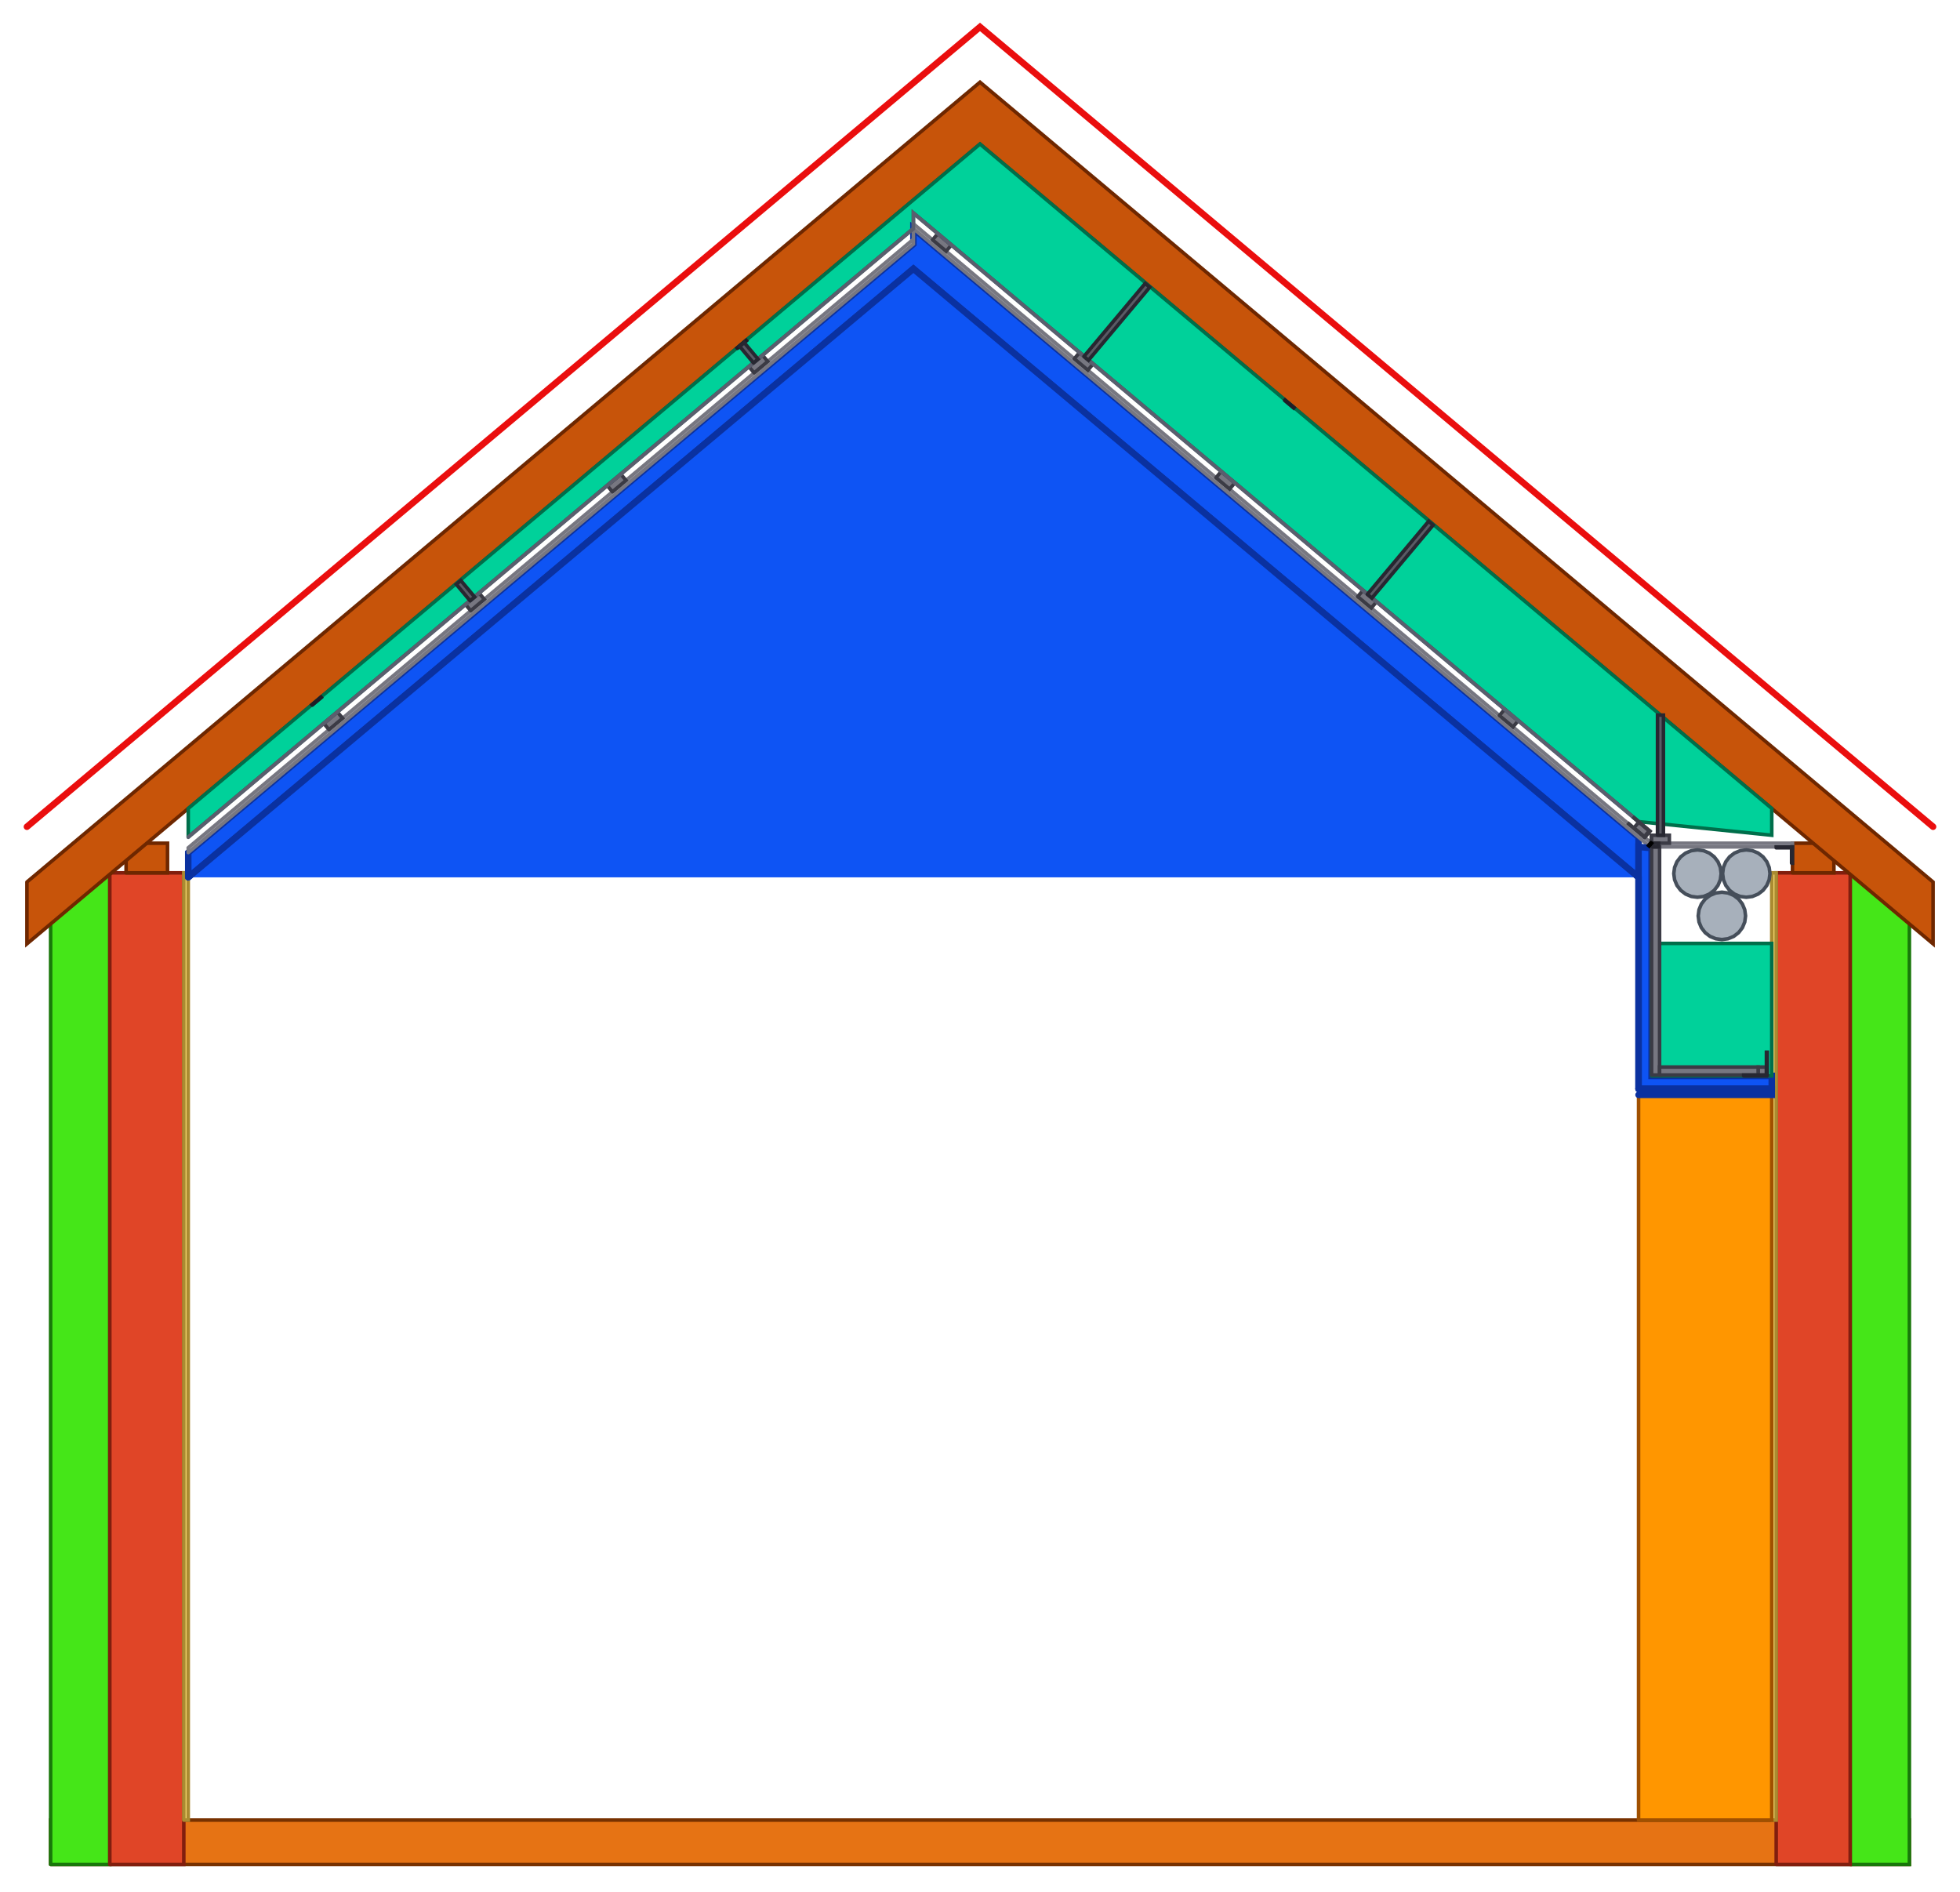
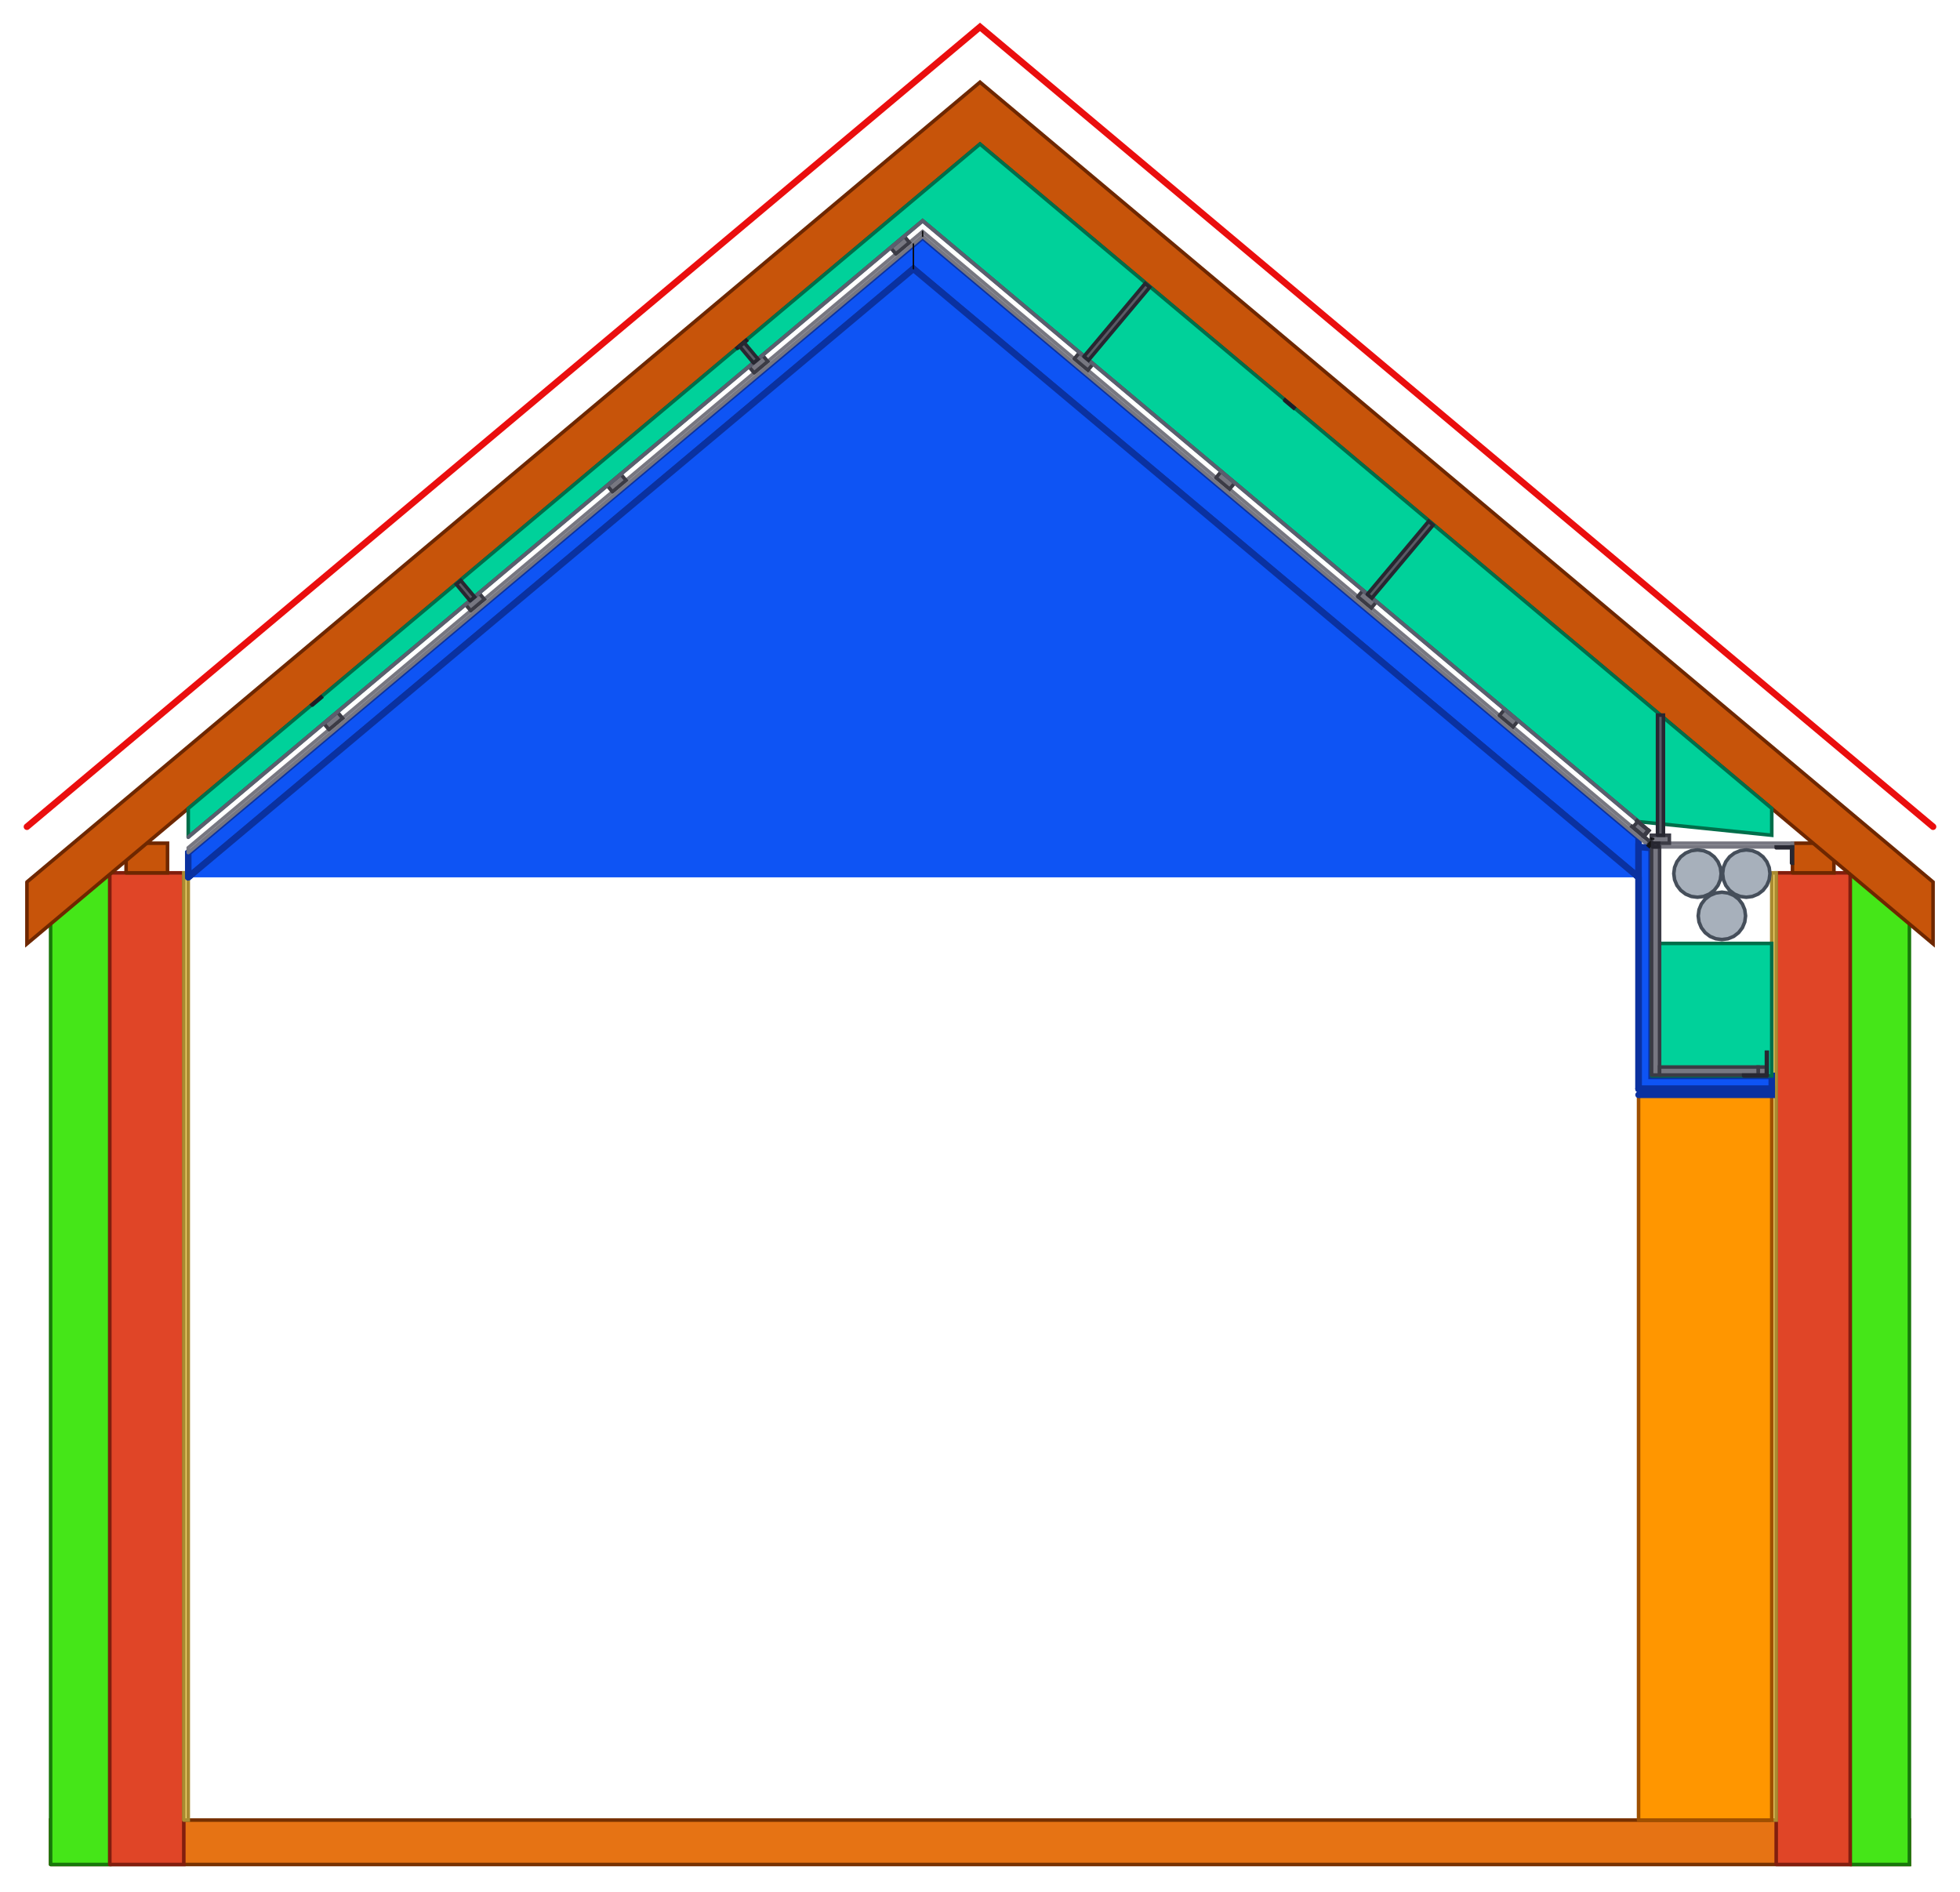
<svg xmlns="http://www.w3.org/2000/svg" width="6622.0mm" height="6389.6mm" viewBox="-636.0 -6148.6 6622.0 6389.6" version="1.1">
  <g transform="scale(1,-1)" stroke-linecap="round">
    <g fill="rgb(230,115,20)" stroke="rgb(119,49,0)" stroke-width="12.0" id="floor">
      <path d="M -465.0,-150.0 L 5815.0,-150.0 L 5815.0,0.0 L -465.0,0.0 L -465.0,-150.0" />
    </g>
    <g fill="rgb(69,230,24)" stroke="rgb(24,119,10)" stroke-width="12.0" id="eps">
      <path d="M -465.0,-150.0 L -265.0,-150.0 L -265.0,3200.0 L -465.0,3200.0 L -465.0,-150.0" />
      <path d="M 5615.0,-150.0 L 5815.0,-150.0 L 5815.0,3200.0 L 5615.0,3200.0 L 5615.0,-150.0" />
    </g>
    <g fill="rgb(224,69,39)" stroke="rgb(129,30,14)" stroke-width="12.0" id="masonry">
      <path d="M -265.0,-150.0 L -15.0,-150.0 L -15.0,3200.0 L -265.0,3200.0 L -265.0,-150.0" />
      <path d="M 5365.0,-150.0 L 5615.0,-150.0 L 5615.0,3200.0 L 5365.0,3200.0 L 5365.0,-150.0" />
    </g>
    <g fill="rgb(255,224,119)" stroke="rgb(170,139,49)" stroke-width="12.0" id="plaster">
      <path d="M -15.0,0.0 L 0.0,0.0 L 0.0,3200.0 L -15.0,3200.0 L -15.0,0.0" />
      <path d="M 5350.0,0.0 L 5365.0,0.0 L 5365.0,3200.0 L 5350.0,3200.0 L 5350.0,0.0" />
    </g>
    <g fill="rgb(255,150,0)" stroke="rgb(160,80,0)" stroke-width="12.0" id="furniture">
      <path d="M 4900.0,0.0 L 5350.0,0.0 L 5350.0,2450.0 L 4900.0,2450.0 L 4900.0,0.0" />
    </g>
    <g fill="rgb(199,84,10)" stroke="rgb(110,39,0)" stroke-width="12.0" id="wall_plate">
      <path d="M -210.0,3200.0 L -70.0,3200.0 L -70.0,3300.0 L -210.0,3300.0 L -210.0,3200.0" />
      <path d="M 5420.0,3200.0 L 5560.0,3200.0 L 5560.0,3300.0 L 5420.0,3300.0 L 5420.0,3200.0" />
    </g>
    <g fill="rgb(199,84,10)" stroke="rgb(110,39,0)" stroke-width="12.0" id="rafters">
      <path d="M -545.0,3169.026 L 2675.0,5870.927 L 5895.0,3169.026 L 5895.0,2960.161 L 2675.0,5662.062 L -545.0,2960.161 L -545.0,3169.026" />
    </g>
    <g fill="rgb(0,209,154)" stroke="rgb(0,110,74)" stroke-width="12.0" id="plenum_wool">
-       <path d="M 0.0,3321.255 L 2450.0,5377.05 L 2450.0,5429.266 L 4900.714,3372.872 L 5350.0,3327.0 L 5350.0,3417.47 L 2675.0,5662.062 L 0.0,3417.47 L 0.0,3321.255" />
+       <path d="M 0.0,3321.255 L 2481.114,5403.158 L 4900.714,3372.872 L 5350.0,3327.0 L 5350.0,3417.47 L 2675.0,5662.062 L 0.0,3417.47 L 0.0,3321.255" />
    </g>
    <g fill="rgb(69,69,80)" stroke="rgb(30,30,39)" stroke-width="12.0" id="racking_strap">
      <path d="M 419.139,3766.558 L 449.781,3792.27 L 448.495,3793.802 L 417.853,3768.091 L 419.139,3766.558" />
      <path d="M 1855.472,4971.785 L 1886.114,4997.497 L 1884.828,4999.029 L 1854.186,4973.317 L 1855.472,4971.785" />
      <path d="M 3704.259,4795.8 L 3734.901,4770.089 L 3736.186,4771.621 L 3705.544,4797.332 L 3704.259,4795.8" />
    </g>
    <g fill="none" stroke="rgb(234,14,14)" stroke-width="22.0" id="roofing">
      <path d="M -545.0,3355.699 L 2675.0,6057.6 L 5895.0,3355.699" />
    </g>
    <g fill="rgb(14,84,244)" stroke="rgb(10,49,160)" stroke-width="22.0" id="slope_naturheld_140">
-       <path d="M 0.0,3184.84 L 2450.0,5240.635 L 4900.0,3184.84 L 4900.0,3320.603 L 2450.0,5376.397 L 2450.0,5324.181 L 0.0,3268.387 L 0.0,3184.84" />
+       <path d="M 0.0,3184.84 L 2450.0,5240.635 L 2481.114,5214.526 L 4900.0,3184.84 L 4900.0,3320.603 L 2481.114,5350.289 L 2450.0,5324.181 L 0.0,3268.387 L 0.0,3184.84" />
      <path d="M 0.0,3184.84 L 2450.0,5240.635 L 4900.0,3184.84" />
    </g>
    <g fill="rgb(230,230,234)" stroke="rgb(119,119,129)" stroke-width="12.0" id="slope_gkf">
-       <path d="M 0.0,3268.387 L 2450.0,5324.181 L 2450.0,5376.397 L 4933.667,3292.353 L 4941.702,3301.928 L 2450.0,5392.714 L 2450.0,5340.498 L 0.0,3284.704 L 0.0,3268.387" />
+       <path d="M 0.0,3268.387 L 2481.114,5350.289 L 4933.667,3292.353 L 4941.702,3301.928 L 2481.114,5366.606 L 0.0,3284.704 L 0.0,3268.387" />
+     </g>
+     <g fill="rgb(20,20,23)" stroke="rgb(10,10,11)" stroke-width="4.0" id="board_joint">
+       <path d="M 2449.55,5240.635 L 2450.45,5240.635 L 2450.45,5324.181 L 2449.55,5324.181 L 2449.55,5240.635" />
+       <path d="M 2480.664,5350.289 L 2481.564,5350.289 L 2481.564,5366.606 L 2480.664,5366.606 L 2480.664,5350.289" />
    </g>
    <g fill="rgb(119,119,129)" stroke="rgb(59,59,69)" stroke-width="12.0" id="slope_cd">
      <path d="M 475.567,3683.752 L 521.53,3722.32 L 504.175,3743.003 L 458.212,3704.436 L 475.567,3683.752" />
      <path d="M 954.345,4085.495 L 1000.308,4124.062 L 982.952,4144.745 L 936.99,4106.178 L 954.345,4085.495" />
      <path d="M 1433.123,4487.237 L 1479.085,4525.804 L 1461.73,4546.487 L 1415.767,4507.92 L 1433.123,4487.237" />
      <path d="M 1911.901,4888.979 L 1957.863,4927.546 L 1940.508,4948.23 L 1894.545,4909.662 L 1911.901,4888.979" />
-       <path d="M 2514.736,5338.394 L 2560.699,5299.827 L 2578.054,5320.51 L 2532.092,5359.077 L 2514.736,5338.394" />
+       <path d="M 2390.678,5290.721 L 2436.641,5329.289 L 2419.286,5349.972 L 2373.323,5311.405 L 2390.678,5290.721" />
      <path d="M 2993.514,4936.652 L 3039.477,4898.085 L 3056.832,4918.768 L 3010.869,4957.335 L 2993.514,4936.652" />
      <path d="M 3472.292,4534.91 L 3518.255,4496.342 L 3535.61,4517.026 L 3489.647,4555.593 L 3472.292,4534.91" />
      <path d="M 3951.07,4133.167 L 3997.032,4094.6 L 4014.388,4115.283 L 3968.425,4153.851 L 3951.07,4133.167" />
      <path d="M 4429.847,3731.425 L 4475.81,3692.858 L 4493.165,3713.541 L 4447.203,3752.108 L 4429.847,3731.425" />
-       <path d="M 4919.363,3321.978 L 4884.125,3351.546 L 4900.838,3371.463 L 4936.076,3341.895 L 4919.363,3321.978" />
+       <path d="M 4916.299,3324.549 L 4881.061,3354.117 L 4897.131,3373.269 L 4932.369,3343.7 L 4916.299,3324.549" />
    </g>
    <g fill="rgb(199,205,215)" stroke="rgb(90,94,110)" stroke-width="12.0" id="slope_foil">
-       <path d="M 0.0,3319.95 L 2450.0,5375.744 L 2450.0,5427.96 L 4900.072,3372.106 L 4900.714,3372.872 L 2450.0,5429.266 L 2450.0,5377.05 L 0.0,3321.255 L 0.0,3319.95" />
+       <path d="M 0.0,3319.95 L 2481.114,5401.852 L 4900.072,3372.106 L 4900.714,3372.872 L 2481.114,5403.158 L 0.0,3321.255 L 0.0,3319.95" />
    </g>
    <g fill="rgb(90,90,100)" stroke="rgb(39,39,49)" stroke-width="12.0" id="slope_nonius">
      <path d="M 952.311,4119.034 L 967.631,4131.889 L 920.898,4187.584 L 905.577,4174.729 L 952.311,4119.034" />
      <path d="M 1909.866,4922.518 L 1925.187,4935.374 L 1878.453,4991.069 L 1863.132,4978.213 L 1909.866,4922.518" />
      <path d="M 3026.19,4944.479 L 3041.511,4931.624 L 3248.462,5178.259 L 3233.142,5191.114 L 3026.19,4944.479" />
      <path d="M 3983.746,4140.995 L 3999.067,4128.139 L 4206.018,4374.774 L 4190.697,4387.63 L 3983.746,4140.995" />
    </g>
    <g fill="rgb(14,84,244)" stroke="rgb(10,49,160)" stroke-width="22.0" id="soffit_naturheld_140">
      <path d="M 4900.0,2470.0 L 5350.0,2470.0 L 5350.0,2514.0 L 4944.0,2514.0 L 4944.0,3283.682 L 4900.0,3287.5 L 4900.0,2470.0" />
      <path d="M 4900.0,2450.0 L 5350.0,2450.0 L 5350.0,2470.0 L 4900.0,2470.0" />
      <line x1="4900.0" y1="3184.84" x2="4900.0" y2="2470.0" />
      <line x1="4900.0" y1="2470.0" x2="5350.0" y2="2470.0" />
    </g>
    <g fill="rgb(0,209,154)" stroke="rgb(0,110,74)" stroke-width="12.0" id="soffit_mineral_wool">
      <path d="M 4944.0,2514.0 L 5350.0,2514.0 L 5350.0,2961.606 L 4944.0,2961.606 L 4944.0,2514.0" />
    </g>
    <g fill="rgb(119,119,129)" stroke="rgb(59,59,69)" stroke-width="12.0" id="soffit_ud">
      <path d="M 5304.0,2517.0 L 5332.0,2517.0 L 5332.0,2544.0 L 5304.0,2544.0 L 5304.0,2517.0" />
-       <path d="M 4943.0,3300.0 L 4943.8,3300.0 L 4943.8,3327.0 L 4943.0,3327.0 L 4943.0,3300.0" />
-       <path d="M 4920.253,3319.926 L 4866.63,3364.922 L 4867.272,3365.688 L 4920.895,3320.692 L 4920.253,3319.926" />
-       <path d="M 4921.019,3319.284 L 4938.374,3339.967 L 4937.608,3340.61 L 4920.253,3319.926 L 4921.019,3319.284" />
-       <path d="M 4937.608,3340.61 L 4883.985,3385.605 L 4884.628,3386.371 L 4938.251,3341.376 L 4937.608,3340.61" />
+       <path d="M 4943.0,3304.0 L 4944.0,3304.0 L 4944.0,3326.0 L 4943.0,3326.0 L 4943.0,3304.0" />
+       <path d="M 4943.0,3304.0 L 4944.0,3304.0 L 4940.047,3304.623 L 4939.404,3303.857 L 4943.0,3304.0" />
+       <path d="M 4939.404,3303.857 L 4940.047,3304.623 L 4918.597,3322.621 L 4917.954,3321.855 L 4939.404,3303.857" />
+       <path d="M 4917.954,3321.855 L 4935.31,3342.538 L 4934.544,3343.181 L 4917.188,3322.498 L 4917.954,3321.855" />
+       <path d="M 4917.188,3322.498 L 4877.354,3355.923 L 4877.997,3356.689 L 4917.831,3323.264 L 4917.188,3322.498" />
+       <path d="M 4933.901,3342.415 L 4894.067,3375.84 L 4894.709,3376.606 L 4934.544,3343.181 L 4933.901,3342.415" />
    </g>
    <g fill="rgb(230,230,234)" stroke="rgb(119,119,129)" stroke-width="12.0" id="soffit_gkf">
      <path d="M 4944.0,3287.5 L 5420.0,3287.5 L 5420.0,3300.0 L 4944.0,3300.0 L 4944.0,3287.5" />
    </g>
    <g fill="rgb(119,119,129)" stroke="rgb(59,59,69)" stroke-width="12.0" id="soffit_cd">
      <path d="M 4944.0,2517.0 L 4971.0,2517.0 L 4971.0,3287.5 L 4944.0,3287.5 L 4944.0,2517.0" />
      <path d="M 4971.0,2517.0 L 5304.0,2517.0 L 5304.0,2544.0 L 4971.0,2544.0 L 4971.0,2517.0" />
      <path d="M 4944.0,3300.0 L 5004.0,3300.0 L 5004.0,3327.0 L 4944.0,3327.0 L 4944.0,3300.0" />
+     </g>
+     <g fill="rgb(39,39,39)" stroke="rgb(20,20,20)" stroke-width="12.0" id="joint_acrylic">
+       <path d="M 4941.702,3301.928 L 4933.667,3292.353 L 4935.965,3290.424 L 4944.0,3300.0 L 4941.702,3301.928" />
+     </g>
+     <g fill="rgb(20,20,23)" stroke="rgb(10,10,11)" stroke-width="2.0" id="joint_screw">
+       <path d="M 4941.4,3311.0 L 4943.0,3311.0 L 4943.0,3319.0 L 4941.4,3319.0 L 4941.4,3311.0" />
+       <path d="M 4943.0,3313.25 L 4952.5,3313.25 L 4952.5,3316.75 L 4943.0,3316.75 L 4943.0,3313.25" />
    </g>
    <g fill="rgb(90,90,100)" stroke="rgb(39,39,49)" stroke-width="12.0" id="soffit_nonius">
      <path d="M 4964.0,3327.0 L 4984.0,3327.0 L 4984.0,3732.972 L 4964.0,3732.972 L 4964.0,3327.0" />
      <path d="M 5365.0,3284.5 L 5420.0,3284.5 L 5420.0,3287.5 L 5365.0,3287.5 L 5365.0,3284.5" />
      <path d="M 5417.0,3232.5 L 5420.0,3232.5 L 5420.0,3287.5 L 5417.0,3287.5 L 5417.0,3232.5" />
      <path d="M 4947.5,3287.5 L 4967.5,3287.5 L 4967.5,3300.0 L 4947.5,3300.0 L 4947.5,3287.5" />
      <path d="M 5255.0,2514.0 L 5332.0,2514.0 L 5332.0,2517.0 L 5255.0,2517.0 L 5255.0,2514.0" />
      <path d="M 5332.0,2517.0 L 5335.0,2517.0 L 5335.0,2594.0 L 5332.0,2594.0 L 5332.0,2517.0" />
    </g>
    <g fill="rgb(167,176,187)" stroke="rgb(69,78,90)" stroke-width="12.0" id="soffit_duct">
      <path d="M 5344.0,3197.5 L 5341.274,3218.206 L 5333.282,3237.5 L 5320.569,3254.069 L 5304.0,3266.782 L 5284.706,3274.774 L 5264.0,3277.5 L 5243.294,3274.774 L 5224.0,3266.782 L 5207.431,3254.069 L 5194.718,3237.5 L 5186.726,3218.206 L 5184.0,3197.5 L 5186.726,3176.794 L 5194.718,3157.5 L 5207.431,3140.931 L 5224.0,3128.218 L 5243.294,3120.226 L 5264.0,3117.5 L 5284.706,3120.226 L 5304.0,3128.218 L 5320.569,3140.931 L 5333.282,3157.5 L 5341.274,3176.794 L 5344.0,3197.5" />
      <path d="M 5179.0,3197.5 L 5176.274,3218.206 L 5168.282,3237.5 L 5155.569,3254.069 L 5139.0,3266.782 L 5119.706,3274.774 L 5099.0,3277.5 L 5078.294,3274.774 L 5059.0,3266.782 L 5042.431,3254.069 L 5029.718,3237.5 L 5021.726,3218.206 L 5019.0,3197.5 L 5021.726,3176.794 L 5029.718,3157.5 L 5042.431,3140.931 L 5059.0,3128.218 L 5078.294,3120.226 L 5099.0,3117.5 L 5119.706,3120.226 L 5139.0,3128.218 L 5155.569,3140.931 L 5168.282,3157.5 L 5176.274,3176.794 L 5179.0,3197.5" />
      <path d="M 5261.5,3054.606 L 5258.774,3075.311 L 5250.782,3094.606 L 5238.069,3111.174 L 5221.5,3123.888 L 5202.206,3131.88 L 5181.5,3134.606 L 5160.794,3131.88 L 5141.5,3123.888 L 5124.931,3111.174 L 5112.218,3094.606 L 5104.226,3075.311 L 5101.5,3054.606 L 5104.226,3033.9 L 5112.218,3014.606 L 5124.931,2998.037 L 5141.5,2985.324 L 5160.794,2977.332 L 5181.5,2974.606 L 5202.206,2977.332 L 5221.5,2985.324 L 5238.069,2998.037 L 5250.782,3014.606 L 5258.774,3033.9 L 5261.5,3054.606" />
    </g>
-     <g fill="none" stroke="rgb(0,0,0)" stroke-width="12.0" id="joint_acrylic">
-       <path d="M 4941.702,3301.928 L 4933.667,3292.353 L 4935.965,3290.424 L 4944.0,3300.0 L 4941.702,3301.928" />
-     </g>
  </g>
</svg>
